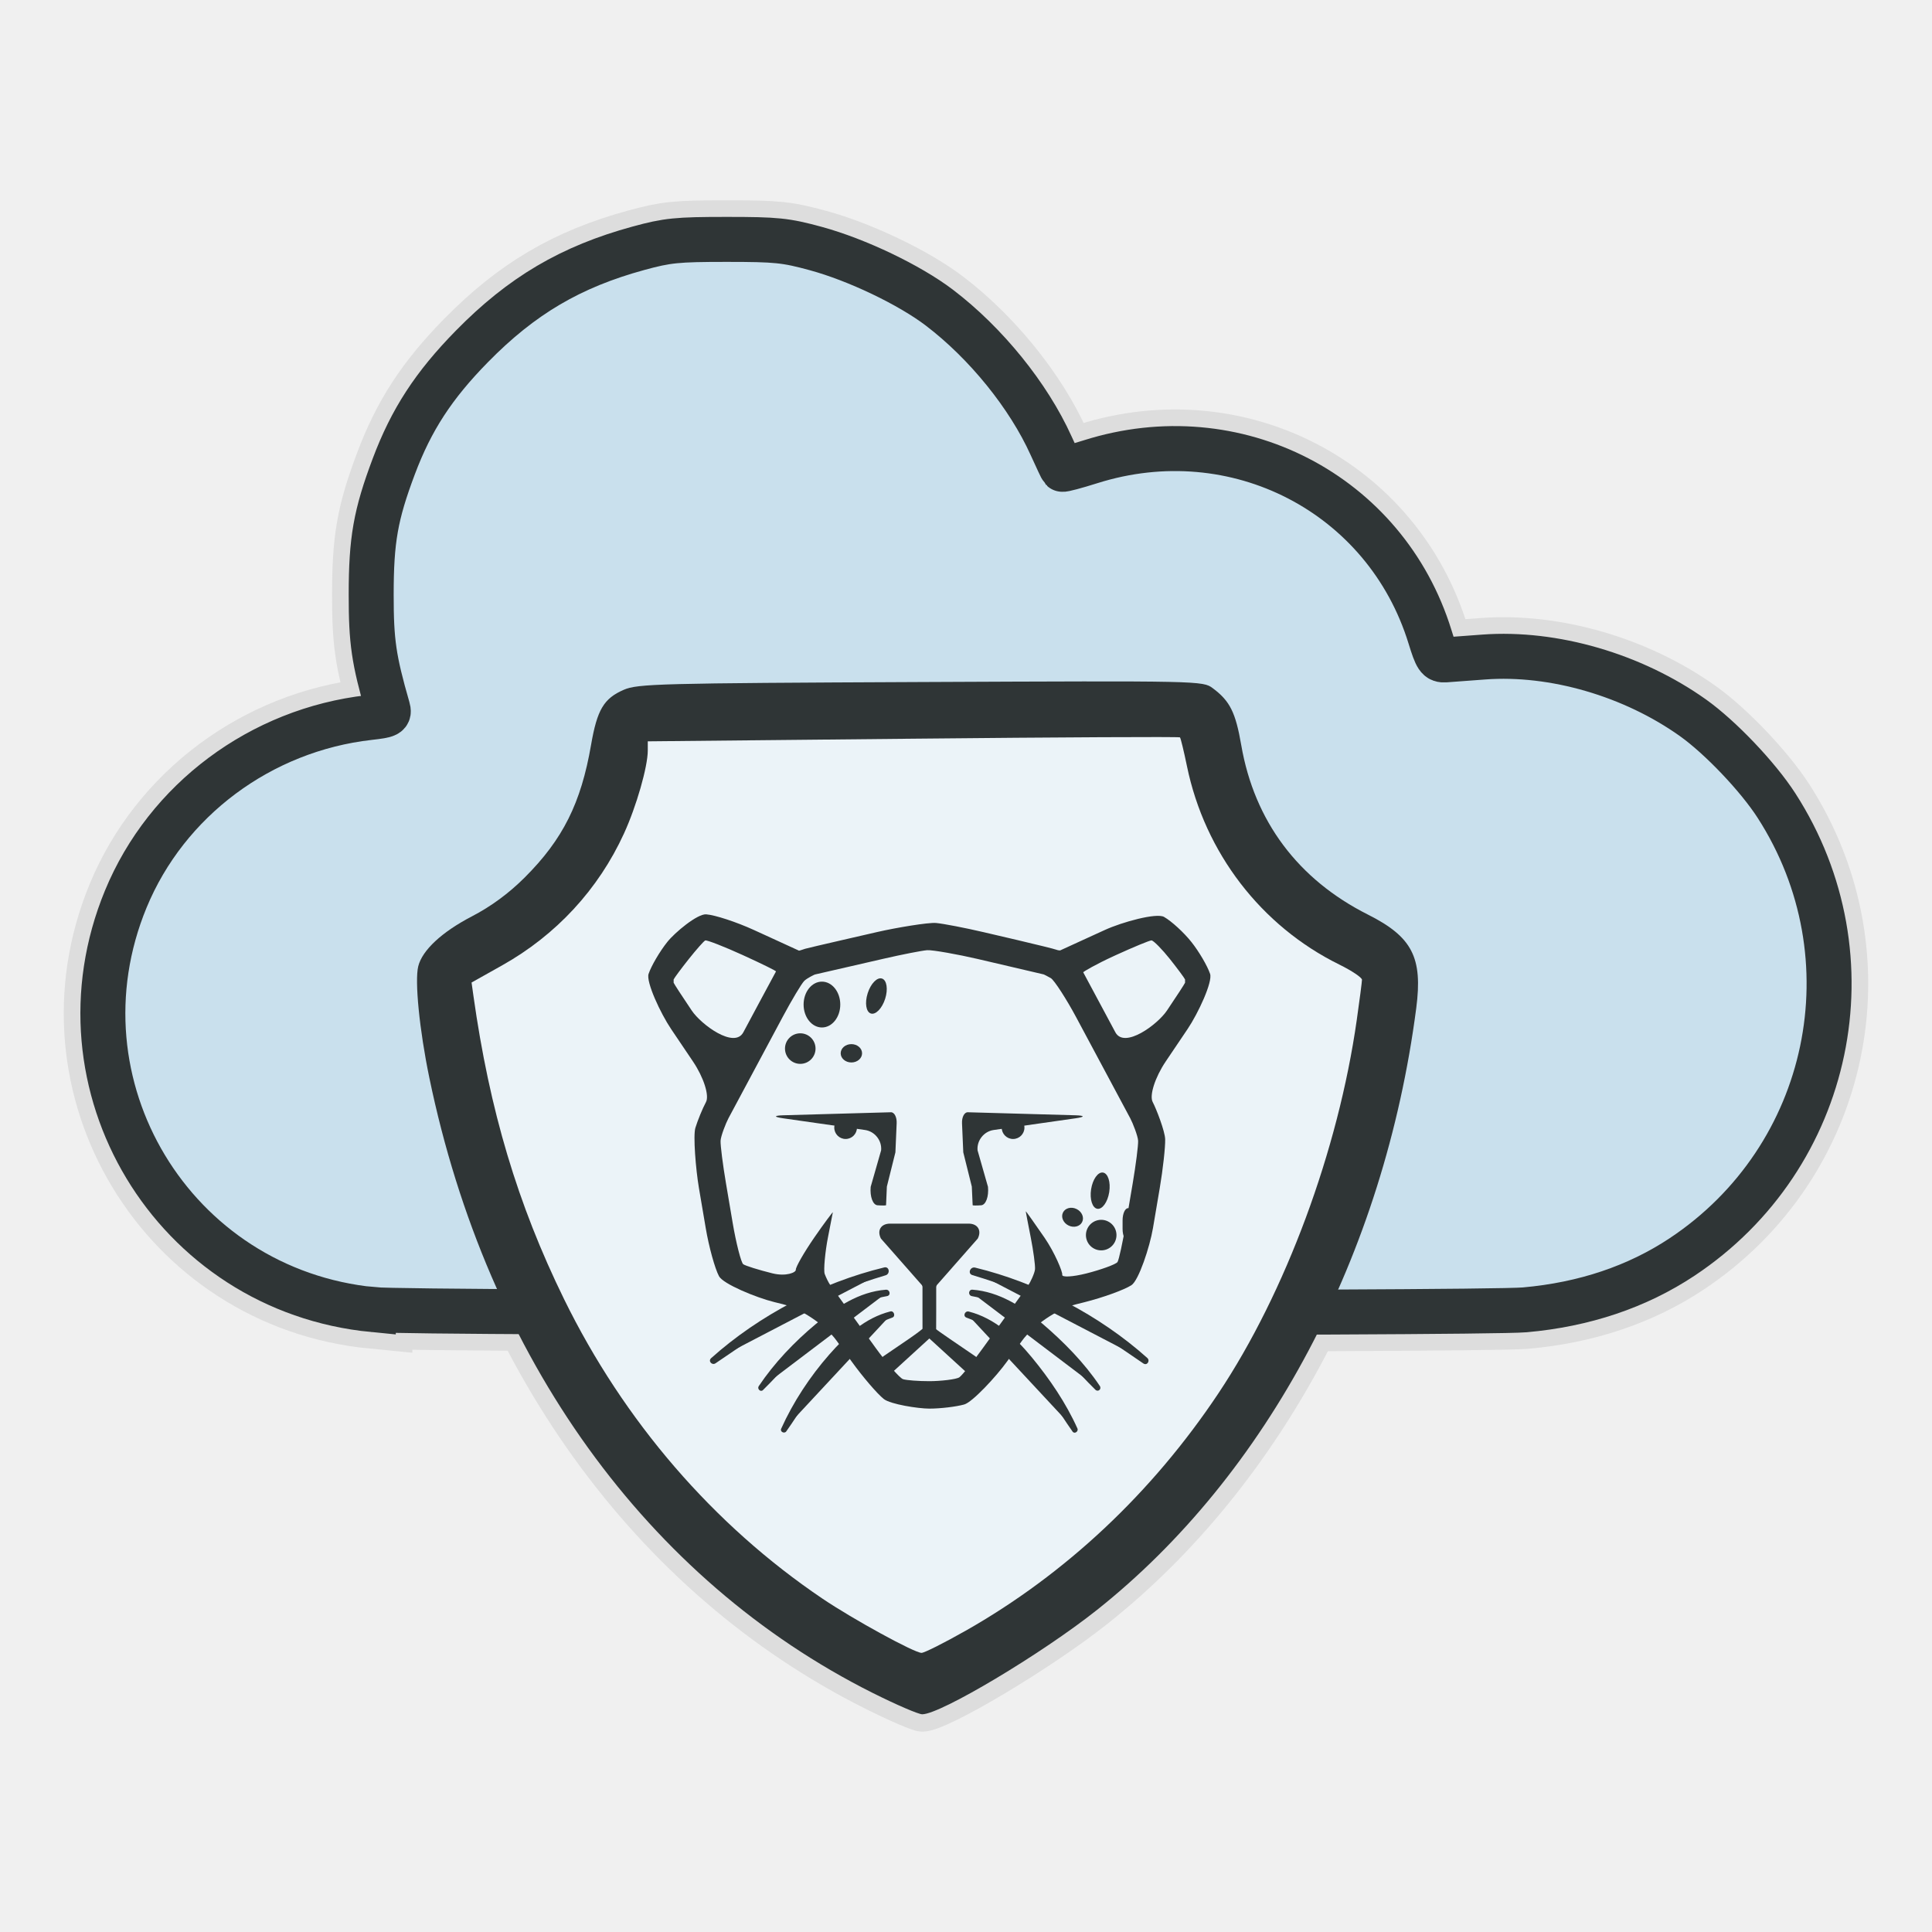
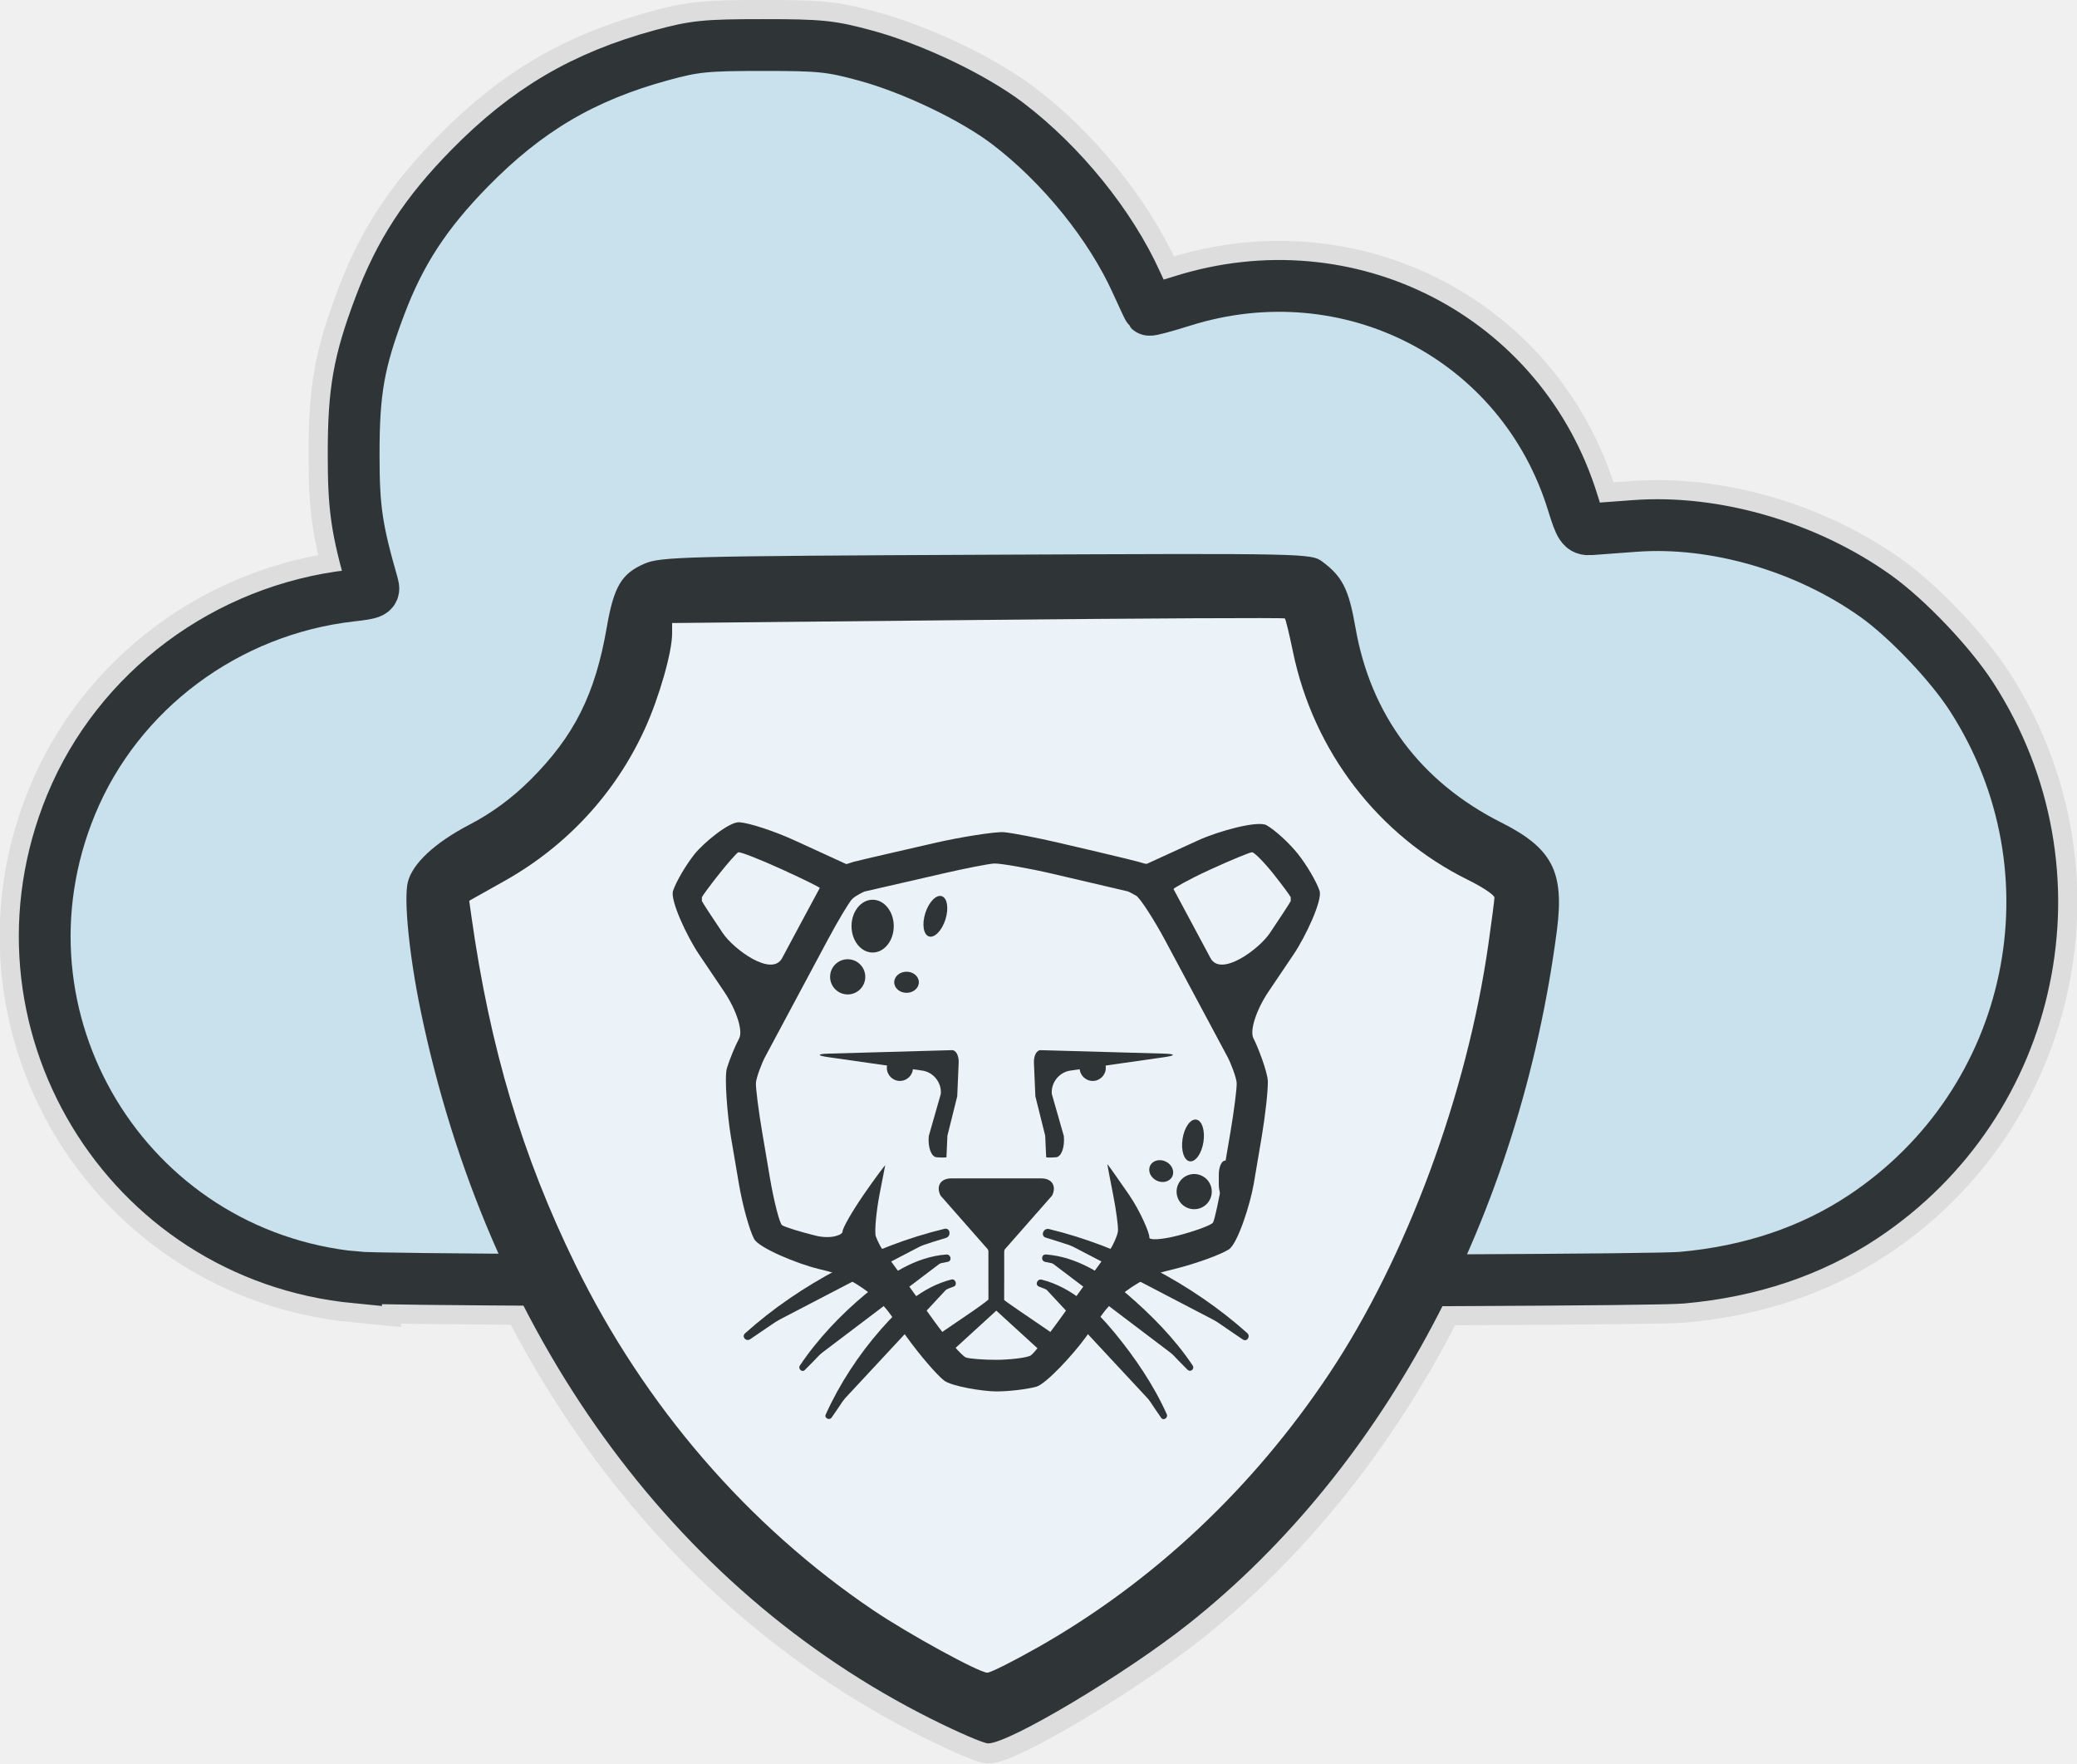
- <svg xmlns="http://www.w3.org/2000/svg" width="128" height="128" viewBox="0 0 33.867 33.867" version="1.1" id="svg1">
+ <svg xmlns="http://www.w3.org/2000/svg" width="120" height="101.871" viewBox="0 0 31.75 26.953" version="1.1" id="svg1">
  <defs id="defs1" />
  <g id="layer1">
-     <g id="g321" transform="matrix(0.1830249,0,0,0.1830249,207.934,2.649414)">
+     <g id="g321" transform="matrix(0.1837685,0,0,0.1837685,207.6517,-0.8652676)">
      <path style="fill:#2f3536;fill-opacity:1;stroke:#dddddd;stroke-width:3.334;stroke-dasharray:none;stroke-opacity:1" d="m -1052.522,147.664 c -21.587,-10.823 -36.899,-32.076 -42.458,-58.933 -0.943,-4.555 -1.41,-9.26 -1.058,-10.661 0.387,-1.542 2.253,-3.278 5.138,-4.779 1.846,-0.96 3.537,-2.206 5.059,-3.724 3.652,-3.646 5.391,-7.12 6.354,-12.699 0.583,-3.372 1.221,-4.448 3.13,-5.276 1.339,-0.58 3.324,-0.632 28.449,-0.745 26.835,-0.12 27.016,-0.117 27.965,0.591 1.647,1.229 2.184,2.304 2.731,5.463 1.257,7.265 5.433,12.85 12.126,16.217 4.249,2.138 5.265,4.106 4.631,8.97 -3.078,23.607 -14.252,44.666 -30.583,57.635 -5.297,4.207 -14.982,9.989 -16.731,9.989 -0.366,0 -2.504,-0.922 -4.751,-2.048 z" id="path287" />
      <path style="fill:#ffffff;fill-opacity:0.298;stroke:#dddddd;stroke-width:7.492;stroke-dasharray:none;stroke-opacity:1" d="m -1100.345,110.959 c -19.181,-1.856 -31.042,-21.531 -23.706,-39.322 3.915,-9.493 12.925,-16.212 23.318,-17.388 1.803,-0.204 1.949,-0.279 1.77,-0.905 -1.34,-4.67 -1.585,-6.353 -1.583,-10.86 0,-5.261 0.423,-7.652 2.164,-12.286 1.683,-4.482 3.814,-7.756 7.479,-11.492 4.772,-4.865 9.468,-7.632 15.959,-9.405 2.764,-0.755 3.685,-0.848 8.434,-0.848 4.797,0 5.654,0.088 8.557,0.879 3.925,1.07 8.959,3.478 11.821,5.654 4.459,3.391 8.547,8.441 10.705,13.224 0.535,1.186 1.016,2.204 1.069,2.261 0.057,0.057 1.278,-0.269 2.722,-0.725 13.882,-4.385 28.268,3.04 32.502,16.775 0.622,2.018 0.781,2.255 1.474,2.204 0.427,-0.028 2.085,-0.154 3.684,-0.273 6.663,-0.494 14.263,1.716 20.032,5.825 2.622,1.867 6.218,5.647 7.99,8.398 9.346,14.507 5.337,33.692 -9.036,43.236 -4.302,2.857 -9.371,4.561 -15.073,5.066 -4.307,0.382 -106.324,0.361 -110.282,-0.021 z" id="path288" />
      <path style="fill:#c9e0ed;fill-opacity:1;stroke:#2f3536;stroke-width:4.308;stroke-dasharray:none;stroke-opacity:1" d="m -1100.345,110.959 c -19.181,-1.856 -31.042,-21.531 -23.706,-39.322 3.915,-9.493 12.925,-16.212 23.318,-17.388 1.803,-0.204 1.949,-0.279 1.77,-0.905 -1.34,-4.67 -1.585,-6.353 -1.583,-10.86 0,-5.261 0.423,-7.652 2.164,-12.286 1.683,-4.482 3.814,-7.756 7.479,-11.492 4.772,-4.865 9.468,-7.632 15.959,-9.405 2.764,-0.755 3.685,-0.848 8.434,-0.848 4.797,0 5.654,0.088 8.557,0.879 3.925,1.07 8.959,3.478 11.821,5.654 4.459,3.391 8.547,8.441 10.705,13.224 0.535,1.186 1.016,2.204 1.069,2.261 0.057,0.057 1.278,-0.269 2.722,-0.725 13.882,-4.385 28.268,3.04 32.502,16.775 0.622,2.018 0.781,2.255 1.474,2.204 0.427,-0.028 2.085,-0.154 3.684,-0.273 6.663,-0.494 14.263,1.716 20.032,5.825 2.622,1.867 6.218,5.647 7.99,8.398 9.346,14.507 5.337,33.692 -9.036,43.236 -4.302,2.857 -9.371,4.561 -15.073,5.066 -4.307,0.382 -106.324,0.361 -110.282,-0.021 z" id="path289" />
      <path style="fill:#2f3536;fill-opacity:1;stroke-width:7.079" d="m -1052.522,147.664 c -21.587,-10.823 -36.899,-32.076 -42.458,-58.933 -0.943,-4.555 -1.41,-9.26 -1.058,-10.661 0.387,-1.542 2.253,-3.278 5.138,-4.779 1.846,-0.96 3.537,-2.206 5.059,-3.724 3.652,-3.646 5.391,-7.12 6.354,-12.699 0.583,-3.372 1.221,-4.448 3.13,-5.276 1.339,-0.58 3.324,-0.632 28.449,-0.745 26.835,-0.12 27.016,-0.117 27.965,0.591 1.647,1.229 2.184,2.304 2.731,5.463 1.257,7.265 5.433,12.85 12.126,16.217 4.249,2.138 5.265,4.106 4.631,8.97 -3.078,23.607 -14.252,44.666 -30.583,57.635 -5.297,4.207 -14.982,9.989 -16.731,9.989 -0.366,0 -2.504,-0.922 -4.751,-2.048 z" id="path290" />
      <path style="fill:#ebf3f8;fill-opacity:1;stroke-width:7.079" d="m -1043.627,141.721 c 9.598,-5.447 17.878,-13.224 24.232,-22.759 6.427,-9.646 11.466,-23.248 13.246,-35.76 0.27,-1.9 0.495,-3.628 0.498,-3.839 0,-0.212 -0.975,-0.867 -2.174,-1.458 -7.483,-3.684 -12.876,-10.705 -14.587,-18.992 -0.3,-1.452 -0.602,-2.697 -0.671,-2.766 -0.071,-0.071 -11.566,-0.014 -25.549,0.127 l -25.423,0.253 v 0.877 c 0,1.554 -1.086,5.344 -2.278,7.948 -2.447,5.348 -6.491,9.724 -11.672,12.632 l -2.927,1.643 0.178,1.269 c 1.545,10.979 4.231,19.971 8.676,29.044 5.734,11.703 14.322,21.657 24.767,28.705 2.912,1.965 8.784,5.179 9.474,5.186 0.263,0.003 2.157,-0.948 4.209,-2.112 z" id="path291" />
      <g id="g320" transform="matrix(0.05258037,0,0,0.05258037,-1074.009,69.93369)" style="fill:#2f3536;fill-opacity:1;stroke-width:2.226">
        <rect ry="22.263" y="595.362" x="864" height="60" width="20" id="rect291" style="fill:#2f3536;fill-opacity:1;stroke:none;stroke-width:2.226" rx="22.263" />
        <rect y="28.362" x="0" height="1024" width="1024" id="rect292" style="opacity:0;fill:#2f3536;fill-opacity:1;stroke:none;stroke-width:35.621" />
        <path style="fill:#2f3536;fill-opacity:1;stroke-width:11.575" id="path292" d="m 1023.407,168.604 c -4.877,-14.542 -20.215,-40.643 -33.983,-58.014 -13.799,-17.392 -36.26,-37.976 -49.903,-45.744 -13.653,-7.799 -76.071,9.26 -107.641,23.698 l -23.043,10.518 c -31.57,14.449 -57.842,26.48 -58.373,26.73 -0.515,0.27 -4.227,0 -7.107,-1.191 -2.891,-1.243 -38.017,-9.889 -71.839,-17.797 L 610.966,92.658 C 577.134,84.75 538.144,77.216 524.293,75.911 510.432,74.595 451.321,84.495 417.499,92.257 l -64.82,14.896 c -33.842,7.757 -63.884,14.818 -66.723,15.681 -2.87,0.842 -10.856,3.754 -11.397,3.463 -0.536,-0.307 -27.822,-12.79 -59.381,-27.239 L 192.161,88.54 C 160.565,74.101 121.601,61.332 105.545,60.152 89.49,58.971 48.395,93.193 34.611,110.585 20.791,127.951 5.495,154.077 0.592,168.615 -4.311,183.157 22.284,240.448 41.719,269.227 l 39.723,58.919 c 19.404,28.778 30.104,62.049 23.73,73.908 -6.359,11.906 -15.052,33.052 -19.336,47.012 -4.289,13.986 0.666,75.296 6.452,109.534 l 12.411,73.076 c 5.797,34.232 16.69,73.695 24.198,87.697 7.529,14.012 67.076,38.745 100.794,47.095 l 15.083,3.738 c 33.681,8.355 77.881,38.241 98.184,66.4 l 27.229,37.674 c 20.293,28.17 46.783,59.085 58.856,68.714 12.026,9.624 62.917,17.501 82.971,17.501 20.09,0 48.634,-3.39 63.499,-7.529 14.849,-4.133 58.024,-50.511 78.317,-78.686 l 26.782,-37.087 c 20.314,-28.134 64.466,-58.097 98.158,-66.556 l 15.702,-3.946 c 33.671,-8.459 72.177,-22.388 85.544,-30.952 13.378,-8.574 33.52,-69.837 39.333,-104.07 l 12.385,-73.061 c 5.782,-34.253 10.211,-74.199 9.837,-88.836 -0.369,-14.6 -16.352,-55.82 -22.721,-67.726 -6.354,-11.865 4.336,-45.13 23.735,-73.908 l 39.723,-58.919 c 19.414,-28.768 46.009,-86.059 41.101,-100.617 z M 79.268,235.499 C 61.991,209.908 47.142,187.046 46.237,184.743 c 0,0 0,0 0,-2.652 0,-3.322 0,-3.322 0,-3.322 1.326,-3.031 13.721,-19.711 27.51,-37.092 13.82,-17.366 27.317,-32.636 30.016,-33.952 2.688,-1.3 36.026,11.875 67.602,26.283 l 4.934,2.267 c 31.575,14.433 56.948,26.974 56.392,27.874 -0.567,0.899 -15.328,28.31 -31.705,58.939 l -27.77,51.884 C 156.837,305.596 96.54,261.116 79.268,235.499 Z M 892.285,472.603 c 0.38,8.464 -4.071,43.414 -9.858,77.662 l -12.411,73.082 c -5.787,34.217 -12.624,65.756 -15.224,70.045 -2.537,4.284 -31.783,14.605 -56.865,20.912 -25.113,6.307 -44.808,7.341 -43.846,2.34 0.962,-5.038 -13.586,-40.289 -32.345,-67.612 -18.79,-27.302 -34.139,-48.863 -34.113,-47.912 0.026,0.946 4.305,23.376 9.109,47.678 4.789,24.333 8.277,50.303 7.763,57.723 -0.53,7.425 -9,24.614 -11.761,28.471 -2.787,3.853 -15.276,21.166 -27.79,38.47 -12.52,17.314 -37.534,52.035 -55.664,77.137 -18.104,25.092 -37.232,48.868 -42.515,52.778 -5.277,3.905 -34.679,7.128 -54.77,7.128 -20.049,0 -41.6,-1.627 -47.87,-3.619 -6.239,-1.981 -31.456,-31.383 -49.742,-56.73 -18.296,-25.352 -43.456,-60.213 -55.893,-77.47 -12.463,-17.257 -24.785,-34.357 -27.463,-38.028 -2.62,-3.666 -6.946,-12.369 -9.577,-19.321 -2.615,-6.967 1.055,-42.208 5.828,-66.541 4.794,-24.302 8.813,-44.974 8.948,-45.957 0.14,-0.972 -15.135,18.884 -33.92,46.196 -18.79,27.328 -33.863,53.683 -33.525,58.586 0.322,4.908 -17.683,12.655 -42.744,6.432 -25.055,-6.213 -48.9,-13.669 -52.965,-16.534 -4.061,-2.865 -13.284,-39.952 -19.097,-74.168 L 141.597,550.27 c -5.802,-34.248 -10.237,-69.198 -9.863,-77.662 0.38,-8.501 9.707,-32.35 14.303,-40.893 4.565,-8.558 21.738,-40.622 38.121,-71.236 l 60.91,-113.808 c 16.373,-30.598 33.894,-59.886 38.932,-65.101 5.043,-5.199 18.868,-11.672 19.503,-11.818 0.655,-0.146 28.841,-6.629 62.688,-14.381 l 62.517,-14.366 c 33.816,-7.773 69.468,-14.761 79.191,-15.541 9.728,-0.775 57.853,7.991 91.68,15.889 l 58.305,13.617 c 33.816,7.908 61.991,14.501 62.6,14.657 0.619,0.13 6.328,3.135 12.676,6.655 6.359,3.525 29.418,39.78 45.801,70.383 l 60.915,113.808 c 16.367,30.608 33.551,62.673 38.121,71.236 4.586,8.542 13.934,32.392 14.288,40.893 z m 85.508,-287.86 c -0.905,2.303 -15.79,25.165 -33.042,50.756 -17.251,25.617 -77.548,70.097 -93.915,39.473 L 823.046,223.088 c -16.404,-30.629 -30.213,-56.413 -30.718,-57.312 -0.536,-0.894 23.839,-15.068 55.414,-29.501 l 4.913,-2.267 c 31.56,-14.407 60.338,-26.283 63.931,-26.392 3.593,-0.078 19.882,16.695 33.686,34.061 13.768,17.381 26.184,34.061 27.52,37.092 0,0 0,0 0,3.322 0,2.652 0,2.652 0,2.652 z" />
        <path style="fill:#2f3536;fill-opacity:1;stroke-width:11.575" id="path293" d="m 423.775,650.7 c -7.451,-14.922 0.083,-27.166 16.799,-27.166 h 142.867 c 16.69,0 24.244,12.244 16.804,27.166 l -74.662,84.879 c -7.471,14.932 -19.653,14.932 -27.146,0 z" />
        <path style="fill:#2f3536;fill-opacity:1;stroke-width:11.575" id="path294" d="m 512.007,832.728 c 0.021,0 10.087,9.229 22.425,20.501 l 48.515,44.34 c 12.359,11.246 25.841,12.374 29.969,2.459 4.133,-9.91 -3.749,-25.695 -17.553,-35.111 l -45.952,-31.341 c -13.799,-9.416 -25.056,-17.423 -25.004,-17.797 0.042,-0.354 0.104,-15.057 0.104,-31.763 v -85.586 c 0,-16.705 -2.516,-36.005 -5.6,-42.879 0,0 0,0 -6.905,0 -6.894,0 -6.894,0 -6.894,0 -3.083,6.873 -5.6,26.168 -5.6,42.879 V 784.016 c 0,16.705 0.031,30.692 0.047,31.087 0.036,0.364 -11.137,9.057 -24.946,18.473 l -45.952,31.341 c -13.794,9.416 -21.712,25.201 -17.558,35.111 4.159,9.92 17.61,8.787 29.964,-2.459 l 48.525,-44.34 c 12.338,-11.272 22.414,-20.501 22.414,-20.501 z" />
        <g transform="matrix(5.199316,0,0,5.199316,-1037.384,-846.3803)" id="g296" style="fill:#2f3536;fill-opacity:1;stroke-width:2.226">
          <path id="path295" d="m 246.885,244.751 c -3.453,0.1 -3.48,0.578 -0.063,1.067 l 28.657,4.092 c 3.413,0.489 5.948,3.696 5.627,7.127 l -3.658,12.79 c -0.309,3.431 0.762,6.337 2.396,6.457 1.634,0.12 2.98,0.104 2.99,-0.036 0.005,-0.137 0.14,-3.068 0.284,-6.513 l 2.993,-12.004 c 0.15,-3.446 0.345,-8.027 0.438,-10.181 0.099,-2.154 -0.813,-3.892 -2.019,-3.856 -1.206,0.035 -5.015,0.139 -8.463,0.237 z" style="fill:#2f3536;fill-opacity:1;stroke-width:2.226" />
          <path id="path296" d="m 319.935,243.932 c -3.449,-0.098 -7.259,-0.202 -8.458,-0.237 -1.212,-0.036 -2.124,1.702 -2.032,3.856 0.093,2.154 0.294,6.735 0.442,10.181 l 2.99,12.004 c 0.15,3.444 0.279,6.375 0.295,6.513 0.006,0.14 1.35,0.155 2.983,0.036 1.635,-0.119 2.71,-3.025 2.39,-6.457 l -3.652,-12.79 c -0.317,-3.431 2.216,-6.638 5.627,-7.127 l 28.657,-4.092 c 3.411,-0.489 3.391,-0.967 -0.062,-1.067 z" style="fill:#2f3536;fill-opacity:1;stroke-width:2.226" />
        </g>
        <g transform="matrix(5.199316,0,0,5.199316,-1037.384,-846.3803)" id="g297" style="fill:#2f3536;fill-opacity:1;stroke-width:2.226">
          <circle id="circle296" r="3.974" cy="249.082" cx="268.666" style="fill:#2f3536;fill-opacity:1;stroke-width:2.226" />
          <path id="path297" d="m 331.314,249.082 c 0,2.199 -1.786,3.978 -3.979,3.978 -2.202,0 -3.98,-1.779 -3.98,-3.978 0,-2.195 1.778,-3.974 3.98,-3.974 2.193,-0.001 3.979,1.779 3.979,3.974 z" style="fill:#2f3536;fill-opacity:1;stroke-width:2.226" />
        </g>
        <g transform="matrix(5.199316,0,0,5.199316,-1037.384,-846.3803)" id="g313" style="fill:#2f3536;fill-opacity:1;stroke-width:2.226">
          <g id="g305" style="fill:#2f3536;fill-opacity:1;stroke-width:2.226">
            <g id="g300" style="fill:#2f3536;fill-opacity:1;stroke-width:2.226">
              <g id="g299" style="fill:#2f3536;fill-opacity:1;stroke-width:2.226">
                <path id="path298" d="m 282.442,299.431 c -22.72,6.003 -41.634,16.871 -60.114,31.306" style="fill:#2f3536;fill-opacity:1;stroke-width:2.226" />
                <path id="path299" d="m 282.2,298.054 c -21.88,5.292 -43.854,16.737 -60.637,31.78 -1.164,1.042 0.289,2.639 1.532,1.807 9.16,-6.125 17.966,-12.6 27.651,-17.915 10.139,-5.564 20.881,-9.605 31.939,-12.917 1.686,-0.505 1.297,-3.186 -0.485,-2.755 z" style="fill:#2f3536;fill-opacity:1;stroke-width:2.226" />
              </g>
            </g>
            <g id="g302" style="fill:#2f3536;fill-opacity:1;stroke-width:2.226">
              <g id="g301" style="fill:#2f3536;fill-opacity:1;stroke-width:2.226">
                <path id="path300" d="m 282.968,306.988 c -16.705,1.636 -33.563,20.751 -43.912,33.257" style="fill:#2f3536;fill-opacity:1;stroke-width:2.226" />
                <path id="path301" d="m 282.77,305.868 c -9.444,0.723 -17.431,6.122 -24.537,12.016 -7.479,6.204 -14.603,13.695 -20.01,21.778 -0.624,0.933 0.641,2.192 1.491,1.359 12.808,-12.552 24.483,-29.631 43.451,-32.913 1.472,-0.254 1.04,-2.351 -0.395,-2.24 z" style="fill:#2f3536;fill-opacity:1;stroke-width:2.226" />
              </g>
            </g>
            <g id="g304" style="fill:#2f3536;fill-opacity:1;stroke-width:2.226">
              <g id="g303" style="fill:#2f3536;fill-opacity:1;stroke-width:2.226">
                <path id="path302" d="m 284.562,314.588 c -16.175,4.496 -29.483,26.229 -37.521,40.328" style="fill:#2f3536;fill-opacity:1;stroke-width:2.226" />
                <path id="path303" d="m 284.364,313.467 c -8.867,2.251 -15.541,8.416 -21.442,15.134 -6.738,7.671 -12.65,16.651 -16.835,25.961 -0.484,1.078 1.134,1.858 1.787,0.937 10.368,-14.624 19.083,-33.416 37.176,-39.883 1.208,-0.432 0.551,-2.463 -0.686,-2.149 z" style="fill:#2f3536;fill-opacity:1;stroke-width:2.226" />
              </g>
            </g>
          </g>
          <g id="g312" style="fill:#2f3536;fill-opacity:1;stroke-width:2.226">
            <g id="g307" style="fill:#2f3536;fill-opacity:1;stroke-width:2.226">
              <g id="g306" style="fill:#2f3536;fill-opacity:1;stroke-width:2.226">
                <path id="path305" d="m 313.56,299.431 c 22.718,6.003 41.628,16.871 60.104,31.306" style="fill:#2f3536;fill-opacity:1;stroke-width:2.226" />
                <path id="path306" d="m 313.074,300.743 c 11.08,3.32 21.741,7.38 31.951,12.85 9.841,5.271 18.705,11.93 27.959,18.114 1.305,0.872 2.469,-0.947 1.359,-1.94 -16.666,-14.924 -38.57,-26.389 -60.299,-31.647 -1.712,-0.415 -2.727,2.097 -0.97,2.623 z" style="fill:#2f3536;fill-opacity:1;stroke-width:2.226" />
              </g>
            </g>
            <g id="g309" style="fill:#2f3536;fill-opacity:1;stroke-width:2.226">
              <g id="g308" style="fill:#2f3536;fill-opacity:1;stroke-width:2.226">
                <path id="path307" d="m 313.03,306.988 c 16.707,1.636 33.564,20.751 43.913,33.257" style="fill:#2f3536;fill-opacity:1;stroke-width:2.226" />
                <path id="path308" d="m 312.923,308.121 c 18.863,3.261 30.51,20.297 43.245,32.782 0.946,0.928 2.279,-0.229 1.551,-1.316 -5.477,-8.176 -12.608,-15.396 -20.064,-21.789 -6.961,-5.969 -15.178,-11.229 -24.517,-11.942 -1.482,-0.114 -1.644,2.018 -0.215,2.265 z" style="fill:#2f3536;fill-opacity:1;stroke-width:2.226" />
              </g>
            </g>
            <g id="g311" style="fill:#2f3536;fill-opacity:1;stroke-width:2.226">
              <g id="g310" style="fill:#2f3536;fill-opacity:1;stroke-width:2.226">
                <path id="path309" d="m 311.435,314.588 c 16.172,4.496 29.49,26.229 37.524,40.328" style="fill:#2f3536;fill-opacity:1;stroke-width:2.226" />
                <path id="path310" d="m 311.04,315.655 c 18.046,6.457 26.813,25.33 37.144,39.919 0.686,0.968 2.152,-0.075 1.694,-1.095 -4.017,-8.945 -9.716,-17.315 -15.94,-24.875 -5.824,-7.073 -13.024,-13.776 -22.108,-16.083 -1.392,-0.354 -2.199,1.63 -0.79,2.134 z" style="fill:#2f3536;fill-opacity:1;stroke-width:2.226" />
              </g>
            </g>
          </g>
        </g>
        <g transform="matrix(5.199316,0,0,5.199316,-1037.384,-846.3803)" id="g319" style="fill:#2f3536;fill-opacity:1;stroke-width:2.226">
          <g id="g315" style="fill:#2f3536;fill-opacity:1;stroke-width:2.226">
            <ellipse id="ellipse313" ry="8.03" rx="6.425" cy="205.962" cx="260.37" style="fill:#2f3536;fill-opacity:1;stroke-width:2.226" />
            <path id="path313" d="m 258.13,221.388 c 0,2.959 -2.396,5.353 -5.349,5.353 -2.959,0 -5.355,-2.394 -5.355,-5.353 0,-2.956 2.396,-5.353 5.355,-5.353 2.953,0.001 5.349,2.397 5.349,5.353 z" style="fill:#2f3536;fill-opacity:1;stroke-width:2.226" />
            <path id="path314" d="m 282.519,203.942 c -1.077,3.381 -3.318,5.69 -5.011,5.152 -1.688,-0.539 -2.19,-3.713 -1.111,-7.096 1.072,-3.382 3.314,-5.688 5.003,-5.148 1.691,0.537 2.191,3.716 1.119,7.092 z" style="fill:#2f3536;fill-opacity:1;stroke-width:2.226" />
            <path id="path315" d="m 274.432,223.038 c 0,1.778 -1.674,3.214 -3.748,3.214 -2.069,0 -3.746,-1.436 -3.746,-3.214 0,-1.774 1.676,-3.211 3.746,-3.211 2.074,0 3.748,1.437 3.748,3.211 z" style="fill:#2f3536;fill-opacity:1;stroke-width:2.226" />
          </g>
          <g id="g318" style="fill:#2f3536;fill-opacity:1;stroke-width:2.226">
            <path id="path316" d="m 353.42,284.343 c -1.319,2.646 -0.248,5.858 2.4,7.178 2.646,1.321 5.86,0.247 7.179,-2.398 1.32,-2.649 0.242,-5.866 -2.401,-7.179 -2.643,-1.325 -5.859,-0.248 -7.178,2.399 z" style="fill:#2f3536;fill-opacity:1;stroke-width:2.226" />
            <path id="path317" d="m 354.672,270.667 c -0.546,3.506 0.429,6.572 2.179,6.845 1.759,0.272 3.618,-2.346 4.172,-5.85 0.546,-3.506 -0.429,-6.571 -2.188,-6.842 -1.748,-0.276 -3.616,2.342 -4.163,5.847 z" style="fill:#2f3536;fill-opacity:1;stroke-width:2.226" />
            <path id="path318" d="m 344.822,278.809 c -0.794,1.588 0.067,3.625 1.917,4.547 1.854,0.925 4,0.387 4.787,-1.2 0.796,-1.588 -0.066,-3.624 -1.916,-4.546 -1.851,-0.926 -3.999,-0.387 -4.788,1.199 z" style="fill:#2f3536;fill-opacity:1;stroke-width:2.226" />
          </g>
        </g>
      </g>
    </g>
  </g>
</svg>
